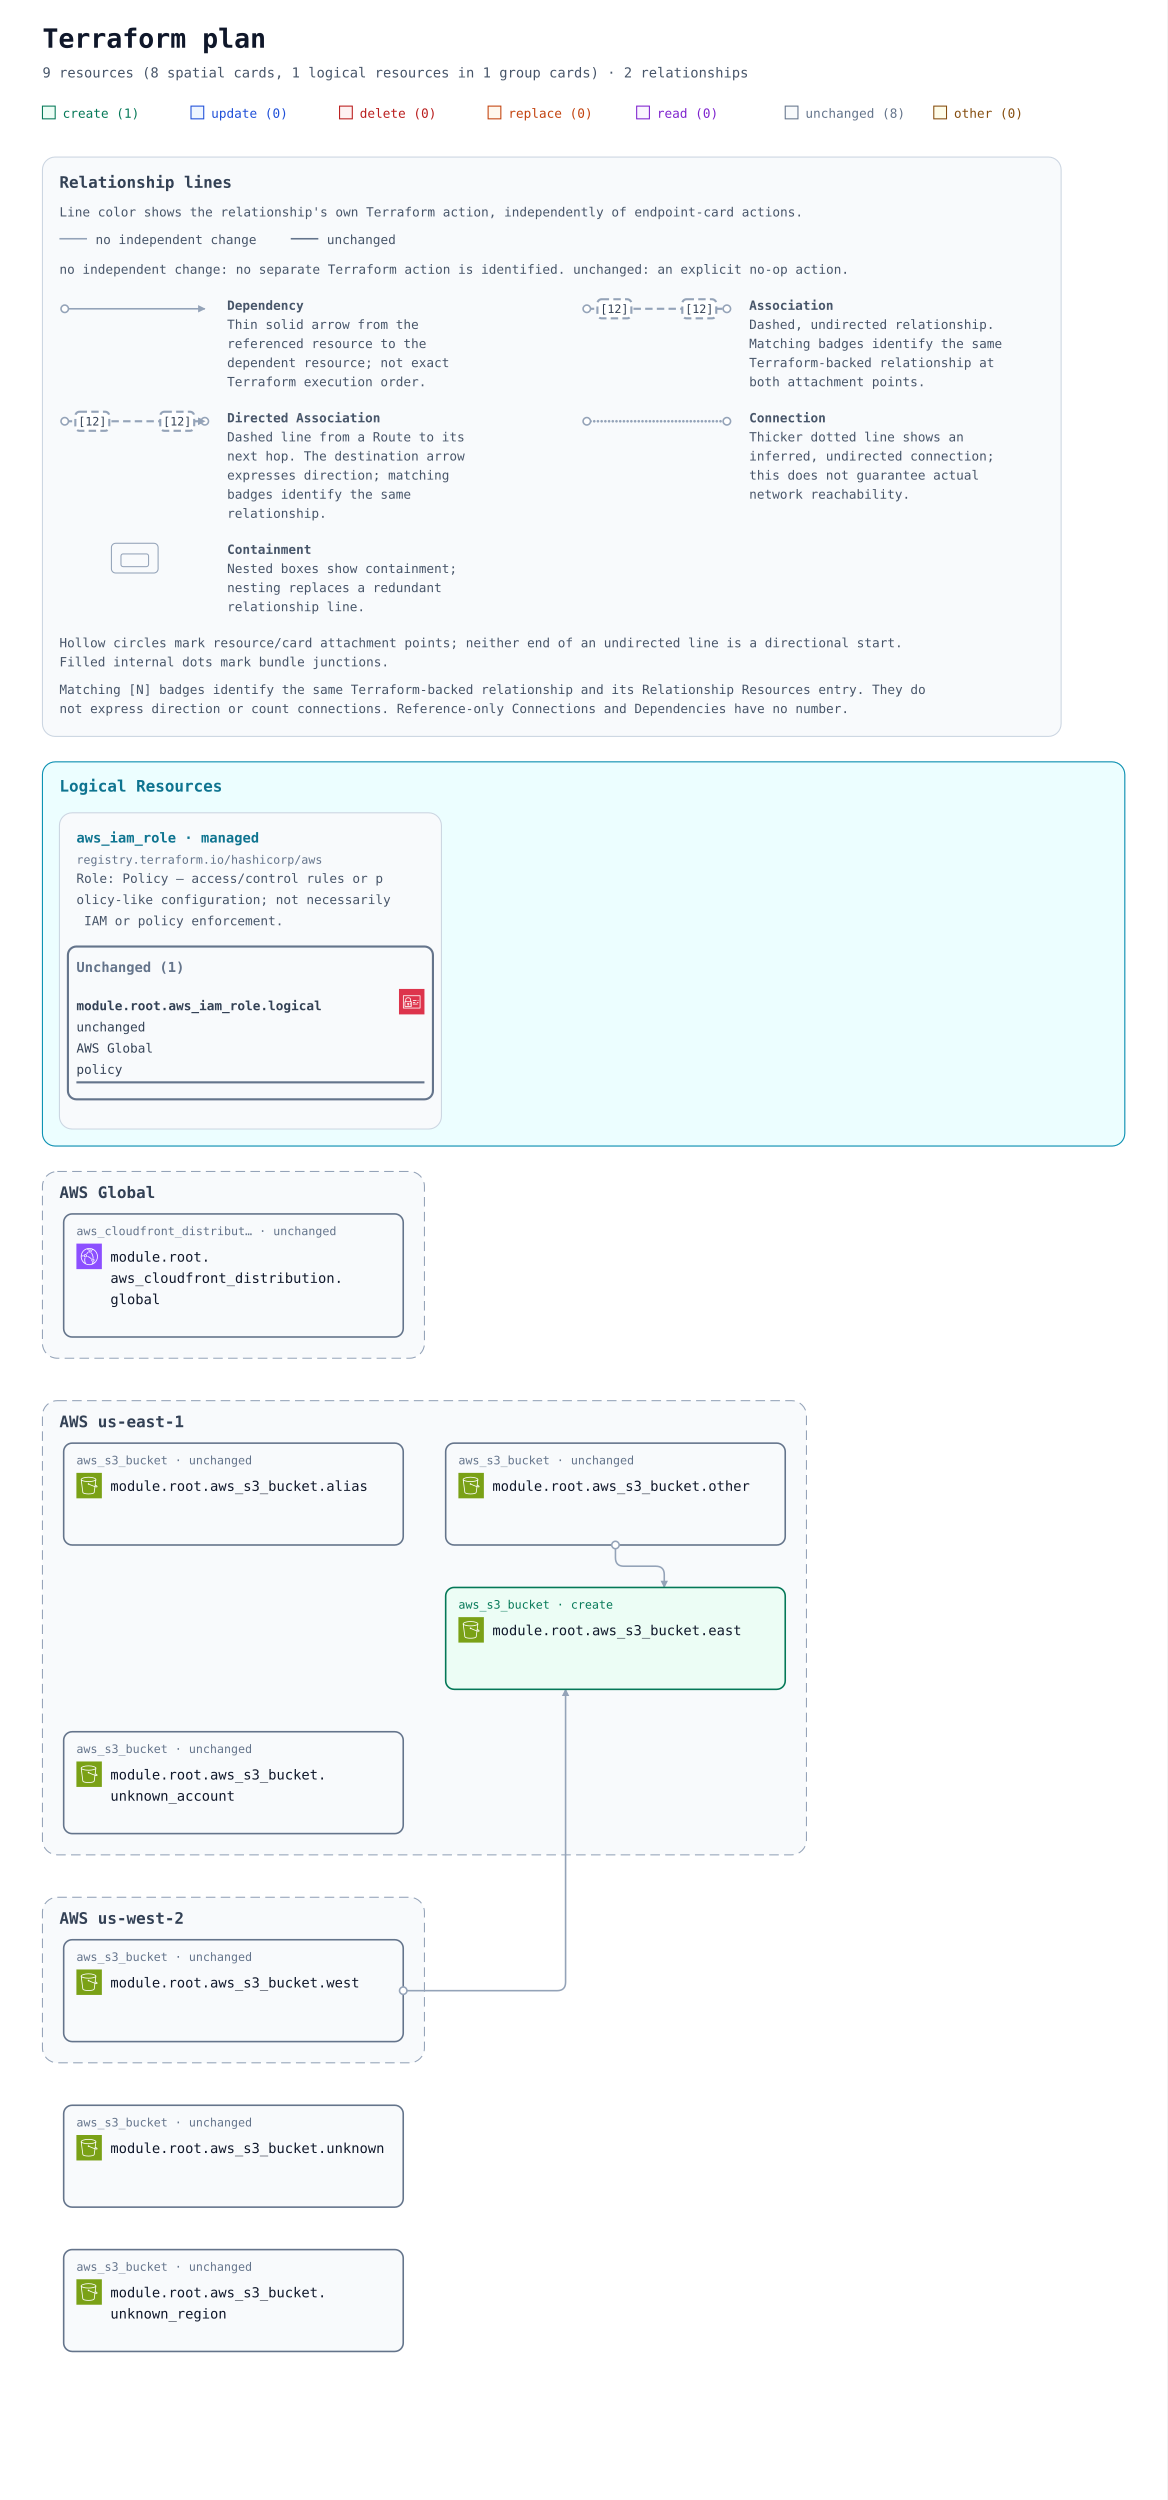
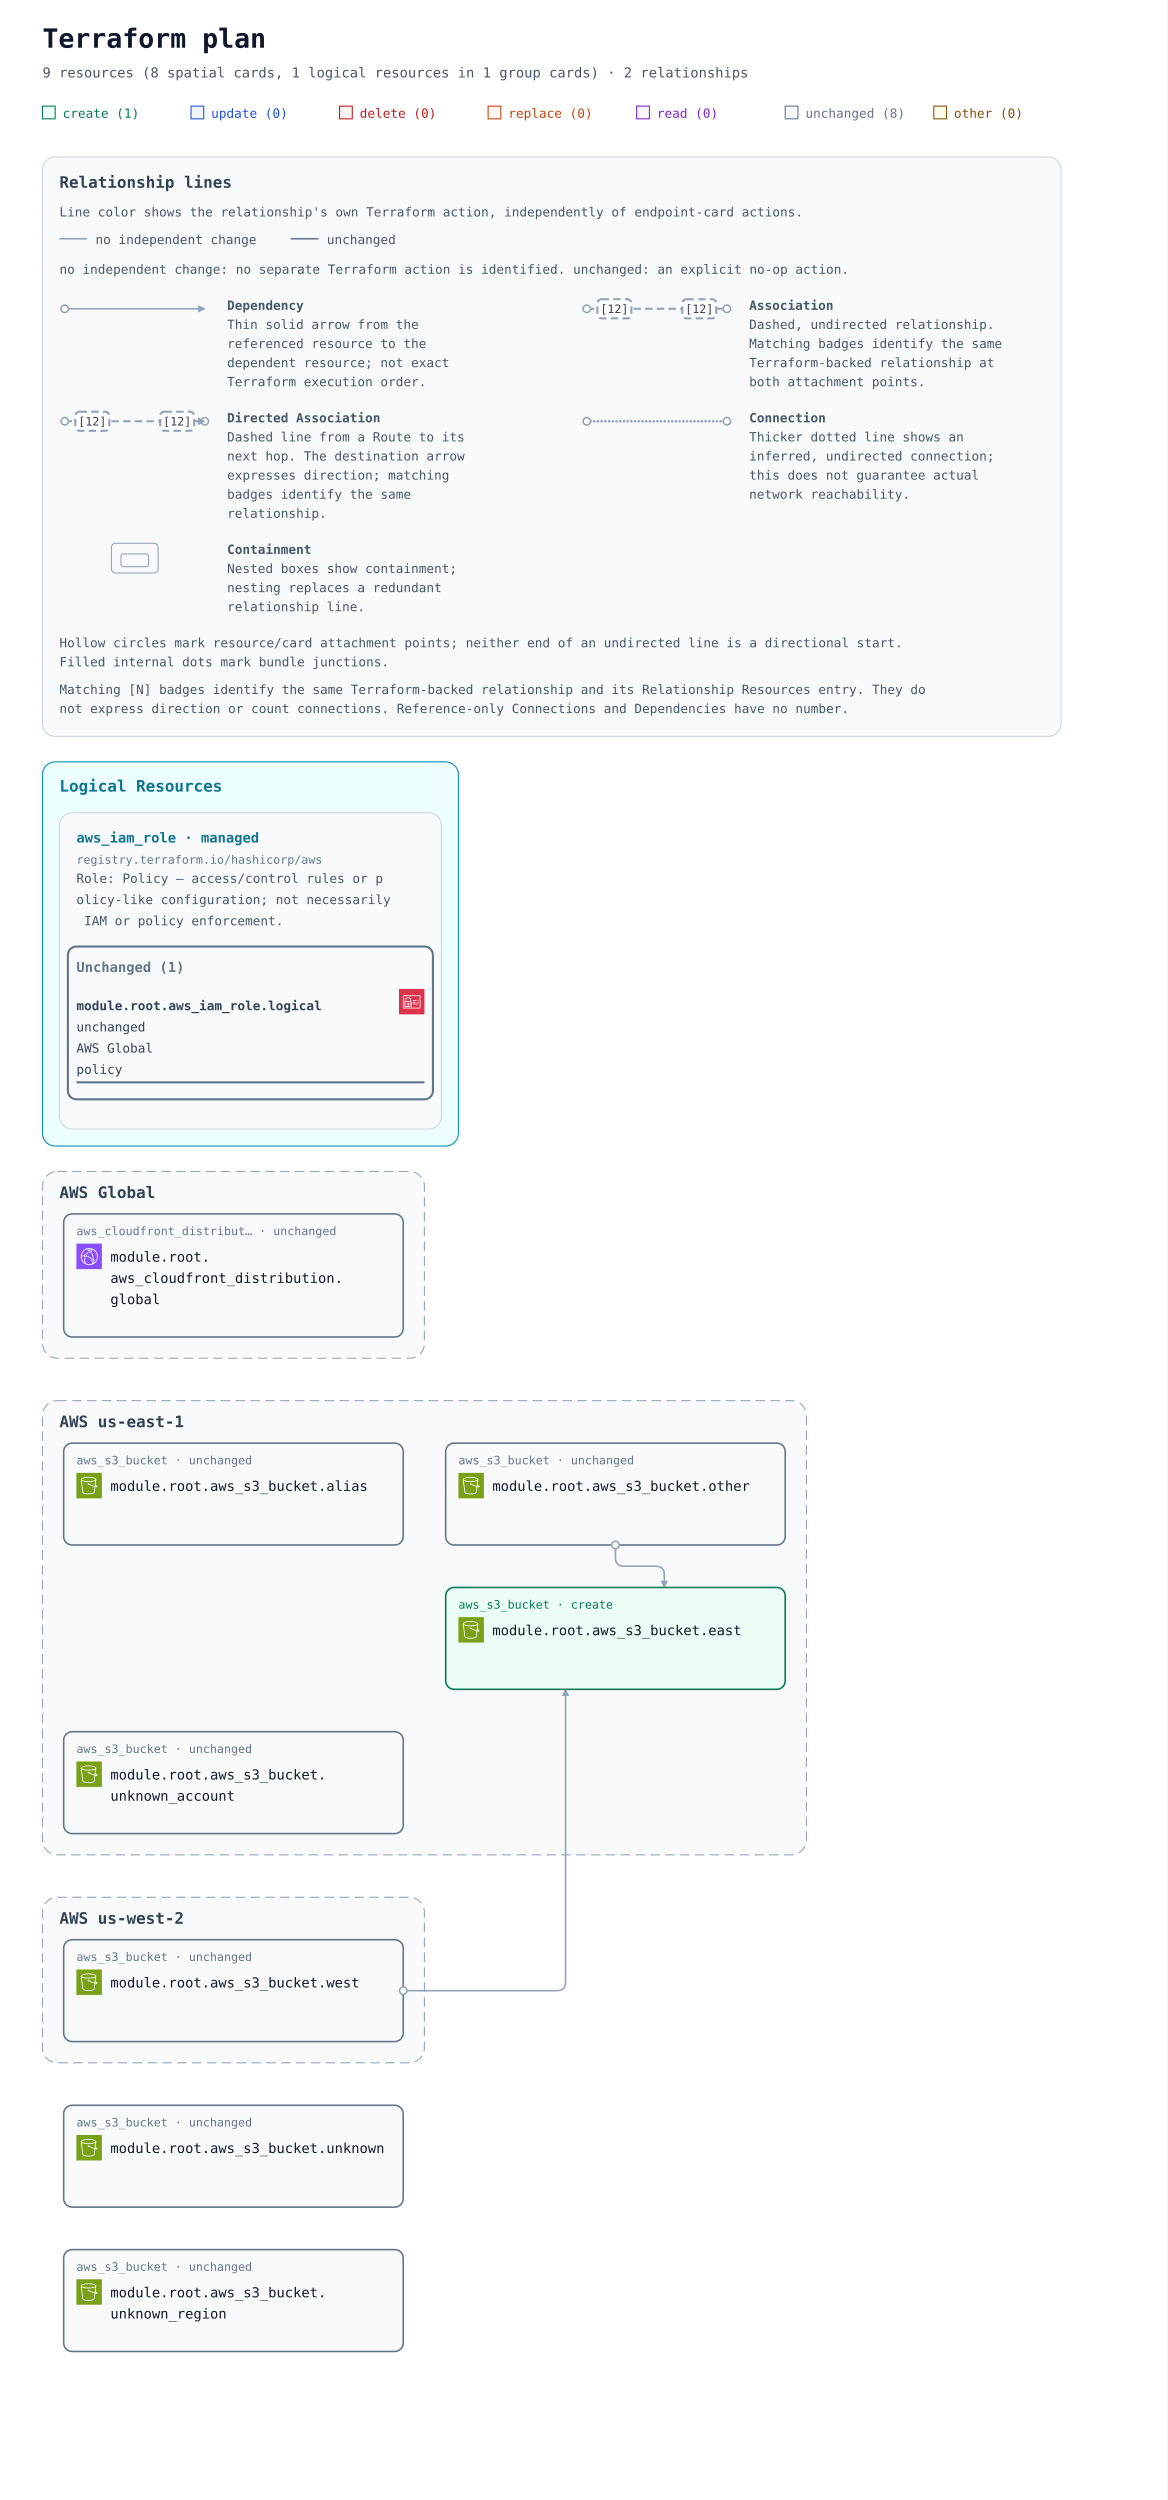
<svg xmlns="http://www.w3.org/2000/svg" width="1100" height="2356" viewBox="0 0 1100 2356" role="img" aria-labelledby="title description">
  <defs>
    <marker id="arrow" viewBox="0 0 10 10" refX="9" refY="5" markerWidth="7" markerHeight="7" markerUnits="userSpaceOnUse" orient="auto-start-reverse">
      <path d="M 0 0 L 10 5 L 0 10 z" fill="#94a3b8" />
    </marker>
    <symbol id="planorama-icon-aws-cloudfront" viewBox="0 0 64 64">
      <g>
        <g id="planorama-icon-aws-cloudfront-local-49636f6e2d4172636869746563747572652f34382f417263685f416d617a6f6e2d436c6f756446726f6e745f3438" stroke="none" stroke-width="1" fill="none" fill-rule="evenodd">
          <g id="planorama-icon-aws-cloudfront-local-49636f6e2d4172636869746563747572652d42472f34382f4e6574776f726b696e672d436f6e74656e742d44656c6976657279" fill="#8C4FFF">
            <rect id="planorama-icon-aws-cloudfront-local-52656374616e676c65" x="0" y="0" width="64" height="64" />
          </g>
          <path d="M41.5,43.5 C40.397,43.5 39.5,42.603 39.5,41.5 C39.5,40.397 40.397,39.5 41.5,39.5 C42.603,39.5 43.5,40.397 43.5,41.5 C43.5,42.603 42.603,43.5 41.5,43.5 L41.5,43.5 Z M41.5,37.5 C39.294,37.5 37.5,39.294 37.5,41.5 C37.5,43.706 39.294,45.5 41.5,45.5 C43.706,45.5 45.5,43.706 45.5,41.5 C45.5,39.294 43.706,37.5 41.5,37.5 L41.5,37.5 Z M22.5,32.5 C21.397,32.5 20.5,31.603 20.5,30.5 C20.5,29.397 21.397,28.5 22.5,28.5 C23.603,28.5 24.5,29.397 24.5,30.5 C24.5,31.603 23.603,32.5 22.5,32.5 L22.5,32.5 Z M22.5,26.5 C20.294,26.5 18.5,28.294 18.5,30.5 C18.5,32.706 20.294,34.5 22.5,34.5 C24.706,34.5 26.5,32.706 26.5,30.5 C26.5,28.294 24.706,26.5 22.5,26.5 L22.5,26.5 Z M45.389,47.124 C45.168,46.607 44.936,46.094 44.685,45.591 L42.896,46.486 C43.17,47.035 43.42,47.599 43.656,48.165 C42.82,48.762 41.943,49.288 41.028,49.74 C41.384,48.865 41.694,47.975 41.974,47.012 L40.054,46.454 C39.564,48.134 38.985,49.581 38.184,51.133 C36.357,51.698 34.452,52 32.5,52 C29.465,52 26.567,51.314 23.871,49.976 C22.503,46.615 21.838,43.534 21.838,40.559 C21.838,39.267 22.063,38.196 22.322,36.956 C22.386,36.652 22.45,36.343 22.514,36.024 L20.551,35.638 C20.49,35.949 20.427,36.25 20.365,36.545 C20.094,37.838 19.838,39.06 19.838,40.559 C19.838,43.074 20.274,45.644 21.154,48.354 C16.072,44.724 13,38.854 13,32.5 C13,32.389 13.01,32.273 13.012,32.161 C14.642,31.799 16.123,31.614 17.854,31.571 L17.804,29.572 C16.169,29.612 14.694,29.779 13.163,30.084 C14.081,22.683 19.212,16.394 26.323,14.019 C27.873,14.818 29.02,15.524 30.135,16.37 L31.344,14.776 C30.646,14.248 29.934,13.771 29.146,13.299 C30.244,13.108 31.363,13 32.5,13 C35.032,13 37.532,13.494 39.849,14.439 C39.342,14.593 38.82,14.763 38.243,14.971 L38.923,16.852 C40.316,16.349 41.408,16.04 42.571,15.821 C48.399,19.341 52,25.667 52,32.5 C52,38.156 49.605,43.416 45.389,47.124 L45.389,47.124 Z M43.008,13.749 C39.826,11.95 36.192,11 32.5,11 C30.392,11 28.324,11.301 26.357,11.895 C17.723,14.464 11.568,22.23 11.045,31.196 C11.01,31.625 11,32.062 11,32.5 C11,40.444 15.352,47.707 22.354,51.455 C25.459,53.12 28.968,54 32.5,54 C34.892,54 37.229,53.61 39.437,52.843 C41.684,52.086 43.773,50.963 45.646,49.507 C50.955,45.399 54,39.2 54,32.5 C54,24.732 49.787,17.546 43.008,13.749 L43.008,13.749 Z M38.384,37.411 L37.003,38.858 C34.022,36.015 31.047,34.146 27.637,32.975 L28.287,31.083 C31.979,32.351 35.188,34.362 38.384,37.411 L38.384,37.411 Z M38.444,22.364 C41.282,26.692 42.88,31.444 43.193,36.488 L41.197,36.612 C40.905,31.919 39.417,27.495 36.772,23.46 L38.444,22.364 Z M26.451,26.797 L24.773,25.708 C26.316,23.332 27.639,21.758 29.336,20.278 L30.65,21.786 C29.103,23.135 27.886,24.587 26.451,26.797 L26.451,26.797 Z M34.5,16.5 C35.603,16.5 36.5,17.397 36.5,18.5 C36.5,19.603 35.603,20.5 34.5,20.5 C33.397,20.5 32.5,19.603 32.5,18.5 C32.5,17.397 33.397,16.5 34.5,16.5 L34.5,16.5 Z M34.5,22.5 C36.706,22.5 38.5,20.706 38.5,18.5 C38.5,16.294 36.706,14.5 34.5,14.5 C32.294,14.5 30.5,16.294 30.5,18.5 C30.5,20.706 32.294,22.5 34.5,22.5 L34.5,22.5 Z" id="planorama-icon-aws-cloudfront-local-416d617a6f6e2d436c6f756446726f6e745f49636f6e5f34385f5371756964" fill="#FFFFFF" />
        </g>
      </g>
    </symbol>
    <symbol id="planorama-icon-aws-iam" viewBox="0 0 64 64">
      <g>
        <g id="planorama-icon-aws-iam-local-49636f6e2d4172636869746563747572652f34382f417263685f4157532d4964656e746974792d616e642d4163636573732d4d616e6167656d656e745f3438" stroke="none" stroke-width="1" fill="none" fill-rule="evenodd">
          <g id="planorama-icon-aws-iam-local-49636f6e2d4172636869746563747572652d42472f34382f53656375726974792d4964656e746974792d436f6d706c69616e6365" fill="#DD344C">
            <rect id="planorama-icon-aws-iam-local-52656374616e676c65" x="0" y="0" width="64" height="64" />
          </g>
          <path d="M12,47 L52,47 L52,18 L12,18 L12,47 Z M54,17 L54,48 C54,48.552 53.553,49 53,49 L11,49 C10.447,49 10,48.552 10,48 L10,17 C10,16.448 10.447,16 11,16 L53,16 C53.553,16 54,16.448 54,17 L54,17 Z M35,39 L47,39 L47,37 L35,37 L35,39 Z M45,35 L49,35 L49,33 L45,33 L45,35 Z M35,35 L41,35 L41,33 L35,33 L35,35 Z M22.5,37.5 C22.5,37.776 22.725,38 23,38 C23.275,38 23.5,37.776 23.5,37.5 C23.5,37.224 23.275,37 23,37 C22.725,37 22.5,37.224 22.5,37.5 L22.5,37.5 Z M25.5,37.5 C25.5,38.522 24.882,39.401 24,39.788 L24,42 L22,42 L22,39.788 C21.118,39.401 20.5,38.522 20.5,37.5 C20.5,36.122 21.621,35 23,35 C24.379,35 25.5,36.122 25.5,37.5 L25.5,37.5 Z M16,42.995 L29.995,43 L29.996,41 L27,41 L27,39 L29.997,39 L29.998,37 L27,37 L27,35 L29.999,35 L30,33.005 L16.005,33 L16,42.995 Z M18,31.001 L28.001,31.004 L28.002,26 C28.002,24.976 27.2,24.273 26.722,23.945 C25.847,23.345 24.174,23 23.002,23 L23,23 C20.873,23 18.003,24.232 18.002,26 L18,31.001 Z M14.293,44.701 C14.105,44.513 14,44.259 14,43.994 L14.005,32 C14.005,31.447 14.453,31 15.005,31 L16,31 L16.002,26 C16.003,22.911 19.876,21 23,21 L23.002,21 C24.567,21 26.653,21.473 27.854,22.295 C29.239,23.246 30.003,24.562 30.002,26 L30.001,31.005 L31,31.006 C31.266,31.006 31.52,31.111 31.707,31.299 C31.895,31.487 32,31.741 32,32.006 L31.995,44 C31.995,44.553 31.547,45 30.995,45 L15,44.994 C14.734,44.994 14.48,44.889 14.293,44.701 L14.293,44.701 Z M47,30 L49,30 L49,28 L47,28 L47,30 Z M35,30 L44,30 L44,28 L35,28 L35,30 Z" id="planorama-icon-aws-iam-local-4157532d4964656e746974792d616e642d4163636573732d4d616e6167656d656e745f49636f6e5f34385f5371756964" fill="#FFFFFF" />
        </g>
      </g>
    </symbol>
    <symbol id="planorama-icon-aws-s3" viewBox="0 0 64 64">
      <g>
        <g id="planorama-icon-aws-s3-local-49636f6e2d4172636869746563747572652f34382f417263685f416d617a6f6e2d53696d706c652d53746f726167652d536572766963655f3438" stroke="none" stroke-width="1" fill="none" fill-rule="evenodd">
          <g id="planorama-icon-aws-s3-local-49636f6e2d4172636869746563747572652d42472f34382f53746f72616765" fill="#7AA116">
            <rect id="planorama-icon-aws-s3-local-52656374616e676c65" x="0" y="0" width="64" height="64" />
          </g>
          <g id="planorama-icon-aws-s3-local-49636f6e2d536572766963652f34382f416d617a6f6e2d53696d706c652d53746f726167652d536572766963655f3438" transform="translate(10.9998, 10.0002)" fill="#FFFFFF">
            <path d="M36.759,23.948 L36.993,22.131 C39.166,23.385 39.842,24.121 40.037,24.424 C39.713,24.485 38.832,24.509 36.759,23.948 L36.759,23.948 Z M19.5,11 C9.125,11 2.382,8.488 2,6.696 L2,6.511 C2.349,5.392 8.14,2 19.5,2 C30.84,2 36.632,5.381 37,6.505 L37,6.616 C36.724,8.446 29.961,11 19.5,11 L19.5,11 Z M34.818,23.362 C30.053,21.797 23.912,18.979 21.594,17.888 C21.535,16.786 20.628,15.906 19.512,15.906 C18.358,15.906 17.418,16.845 17.418,18 C17.418,19.154 18.358,20.094 19.512,20.094 C19.969,20.094 20.389,19.942 20.733,19.693 C23.132,20.822 29.619,23.798 34.558,25.38 L32.837,38.724 C32.583,40.352 27.919,42 19.497,42 C11.072,42 6.405,40.352 6.155,38.751 L2.435,9.814 C5.945,11.915 12.749,13 19.5,13 C26.25,13 33.054,11.915 36.565,9.815 L34.818,23.362 Z M39,6.5 C39,3.431 30.661,0 19.5,0 C8.339,0 -3.55271368e-15,3.431 -3.55271368e-15,6.5 L-3.55271368e-15,7.043 L4.174,39.033 C4.875,43.516 15.123,44 19.497,44 C23.869,44 34.113,43.516 34.818,39.007 L36.501,25.947 C37.778,26.279 38.812,26.456 39.616,26.455 C40.606,26.455 41.273,26.203 41.697,25.697 C42.047,25.281 42.185,24.756 42.085,24.221 C41.857,23 40.403,21.712 37.37,20.044 L37.27,19.989 L39,7.044 L39,6.5 Z" id="planorama-icon-aws-s3-local-416d617a6f6e2d53696d706c652d53746f726167652d536572766963652d49636f6e5f34385f5371756964" />
          </g>
        </g>
      </g>
    </symbol>
  </defs>
  <rect width="100%" height="100%" fill="#ffffff" />
  <g font-family="ui-monospace, SFMono-Regular, Consolas, monospace">
    <text x="40" y="45" font-size="25" font-weight="700" fill="#0f172a">Terraform plan</text>
    <text x="40" y="73" font-size="13" fill="#475569">9 resources (8 spatial cards, 1 logical resources in 1 group cards) · 2 relationships</text>
    <rect x="40" y="100" width="12" height="12" fill="#ecfdf5" stroke="#047857" />
    <text x="59" y="111" font-size="12" fill="#047857">create (1)</text>
    <rect x="180" y="100" width="12" height="12" fill="#eff6ff" stroke="#1d4ed8" />
    <text x="199" y="111" font-size="12" fill="#1d4ed8">update (0)</text>
    <rect x="320" y="100" width="12" height="12" fill="#fef2f2" stroke="#b91c1c" />
    <text x="339" y="111" font-size="12" fill="#b91c1c">delete (0)</text>
    <rect x="460" y="100" width="12" height="12" fill="#fff7ed" stroke="#c2410c" />
    <text x="479" y="111" font-size="12" fill="#c2410c">replace (0)</text>
    <rect x="600" y="100" width="12" height="12" fill="#faf5ff" stroke="#7e22ce" />
    <text x="619" y="111" font-size="12" fill="#7e22ce">read (0)</text>
    <rect x="740" y="100" width="12" height="12" fill="#f8fafc" stroke="#64748b" />
    <text x="759" y="111" font-size="12" fill="#64748b">unchanged (8)</text>
    <rect x="880" y="100" width="12" height="12" fill="#fefce8" stroke="#854d0e" />
    <text x="899" y="111" font-size="12" fill="#854d0e">other (0)</text>
    <g id="relationship-legend" font-size="12" fill="#475569" transform="translate(40 148)">
      <rect width="960" height="546" rx="12" fill="#f8fafc" stroke="#cbd5e1" />
      <text x="16" y="29" font-size="15" font-weight="700" fill="#334155">Relationship lines</text>
      <text x="16" y="56">Line color shows the relationship's own Terraform action, independently of endpoint-card actions.</text>
      <path data-legend-action="none" d="M 16 77 H 42" fill="none" stroke="#94a3b8" stroke-width="1.5" />
      <text x="50" y="82">no independent change</text>
      <path data-legend-action="unchanged" d="M 234 77 H 260" fill="none" stroke="#64748b" stroke-width="1.5" />
      <text x="268" y="82">unchanged</text>
      <text x="16" y="110">no independent change: no separate Terraform action is identified. unchanged: an explicit no-op action.</text>
      <g data-legend-entry="dependency" transform="translate(0 132)">
        <g data-legend-sample="dependency">
          <path data-legend-kind="dependency" data-directionality="directed" d="M 21 11 H 153" fill="none" stroke="#94a3b8" stroke-width="1.5" marker-end="url(#arrow)" />
          <circle data-legend-endpoint="source" cx="21" cy="11" r="3.5" fill="#ffffff" stroke="#94a3b8" stroke-width="1.5" />
        </g>
        <text x="174" y="12" font-weight="700">Dependency</text>
        <text x="174" y="30">Thin solid arrow from the</text>
        <text x="174" y="48">referenced resource to the</text>
        <text x="174" y="66">dependent resource; not exact</text>
        <text x="174" y="84">Terraform execution order.</text>
      </g>
      <g data-legend-entry="association" transform="translate(492 132)">
        <g data-legend-sample="association">
          <path data-legend-kind="association" data-directionality="undirected" d="M 21 11 H 153" fill="none" stroke="#94a3b8" stroke-width="2" stroke-dasharray="7 4" />
          <circle data-legend-endpoint="source" cx="21" cy="11" r="3.5" fill="#ffffff" stroke="#94a3b8" stroke-width="1.5" />
          <circle data-legend-endpoint="target" cx="153" cy="11" r="3.5" fill="#ffffff" stroke="#94a3b8" stroke-width="1.5" />
          <g data-legend-badge="source">
            <rect x="31" y="2" width="32" height="18" rx="4" fill="#ffffff" stroke="#94a3b8" stroke-width="2" stroke-dasharray="7 4" />
            <text x="47" y="15" text-anchor="middle" font-size="11" fill="#334155">[12]</text>
          </g>
          <g data-legend-badge="target">
            <rect x="111" y="2" width="32" height="18" rx="4" fill="#ffffff" stroke="#94a3b8" stroke-width="2" stroke-dasharray="7 4" />
            <text x="127" y="15" text-anchor="middle" font-size="11" fill="#334155">[12]</text>
          </g>
        </g>
        <text x="174" y="12" font-weight="700">Association</text>
        <text x="174" y="30">Dashed, undirected relationship.</text>
        <text x="174" y="48">Matching badges identify the same</text>
        <text x="174" y="66">Terraform-backed relationship at</text>
        <text x="174" y="84">both attachment points.</text>
      </g>
      <g data-legend-entry="directed-association" transform="translate(0 238)">
        <g data-legend-sample="directed-association">
          <path data-legend-kind="directed-association" data-directionality="directed" d="M 21 11 H 153" fill="none" stroke="#94a3b8" stroke-width="2" stroke-dasharray="7 4" marker-end="url(#arrow)" />
          <circle data-legend-endpoint="source" cx="21" cy="11" r="3.5" fill="#ffffff" stroke="#94a3b8" stroke-width="1.5" />
          <circle data-legend-endpoint="target" cx="153" cy="11" r="3.5" fill="#ffffff" stroke="#94a3b8" stroke-width="1.5" />
          <path data-legend-arrow="true" d="M 146.7 7.5 L 153.7 11 L 146.7 14.5 Z" fill="#94a3b8" />
          <g data-legend-badge="source">
            <rect x="31" y="2" width="32" height="18" rx="4" fill="#ffffff" stroke="#94a3b8" stroke-width="2" stroke-dasharray="7 4" />
            <text x="47" y="15" text-anchor="middle" font-size="11" fill="#334155">[12]</text>
          </g>
          <g data-legend-badge="target">
            <rect x="111" y="2" width="32" height="18" rx="4" fill="#ffffff" stroke="#94a3b8" stroke-width="2" stroke-dasharray="7 4" />
            <text x="127" y="15" text-anchor="middle" font-size="11" fill="#334155">[12]</text>
          </g>
        </g>
        <text x="174" y="12" font-weight="700">Directed Association</text>
        <text x="174" y="30">Dashed line from a Route to its</text>
        <text x="174" y="48">next hop. The destination arrow</text>
        <text x="174" y="66">expresses direction; matching</text>
        <text x="174" y="84">badges identify the same</text>
        <text x="174" y="102">relationship.</text>
      </g>
      <g data-legend-entry="connection" transform="translate(492 238)">
        <g data-legend-sample="connection">
          <path data-legend-kind="connection" data-directionality="undirected" d="M 21 11 H 153" fill="none" stroke="#94a3b8" stroke-width="2.5" stroke-dasharray="0 3.5" stroke-linecap="round" />
          <circle data-legend-endpoint="source" cx="21" cy="11" r="3.5" fill="#ffffff" stroke="#94a3b8" stroke-width="1.5" />
          <circle data-legend-endpoint="target" cx="153" cy="11" r="3.5" fill="#ffffff" stroke="#94a3b8" stroke-width="1.5" />
        </g>
        <text x="174" y="12" font-weight="700">Connection</text>
        <text x="174" y="30">Thicker dotted line shows an</text>
        <text x="174" y="48">inferred, undirected connection;</text>
        <text x="174" y="66">this does not guarantee actual</text>
        <text x="174" y="84">network reachability.</text>
      </g>
      <g data-legend-entry="containment" transform="translate(0 362)">
        <g data-legend-sample="containment">
          <g data-legend-kind="containment" fill="none" stroke="#94a3b8">
            <rect x="65" y="2" width="44" height="28" rx="4" />
            <rect x="74" y="12" width="26" height="12" rx="2" />
          </g>
        </g>
        <text x="174" y="12" font-weight="700">Containment</text>
        <text x="174" y="30">Nested boxes show containment;</text>
        <text x="174" y="48">nesting replaces a redundant</text>
        <text x="174" y="66">relationship line.</text>
      </g>
      <text x="16" y="462">Hollow circles mark resource/card attachment points; neither end of an undirected line is a directional start.</text>
      <text x="16" y="480">Filled internal dots mark bundle junctions.</text>
      <text x="16" y="506">Matching [N] badges identify the same Terraform-backed relationship and its Relationship Resources entry. They do</text>
      <text x="16" y="524">not express direction or count connections. Reference-only Connections and Dependencies have no number.</text>
    </g>
    <g transform="translate(0 558)">
      <g data-annotation-area="true">
        <g data-annotation-card="true" transform="translate(40 160)">
-           <rect width="1020" height="362" rx="12" fill="#f8fafc" stroke="#cbd5e1" />
+           <rect width="392" height="362" rx="12" fill="#f8fafc" stroke="#cbd5e1" />
          <g data-annotation-section="Logical Resources">
-             <rect width="1020" height="362" rx="12" fill="#ecfeff" stroke="#0891b2" />
+             <rect width="392" height="362" rx="12" fill="#ecfeff" stroke="#0891b2" />
            <text x="16" y="28" font-size="15" font-weight="700" fill="#0e7490">Logical Resources</text>
            <g data-annotation-card="true" transform="translate(16 48)">
              <rect width="360" height="298" rx="12" fill="#f8fafc" stroke="#cbd5e1" />
              <g data-logical-group="true" data-provider-source="registry.terraform.io/hashicorp/aws" data-resource-type="aws_iam_role" data-mode="managed">
                <text x="16" y="28" font-size="13" font-weight="700" fill="#0e7490">aws_iam_role · managed</text>
                <text x="16" y="48" font-size="11" fill="#64748b">registry.terraform.io/hashicorp/aws</text>
                <text data-role-explanation="true" x="16" y="66" font-size="12" fill="#475569" xml:space="preserve">Role: Policy — access/control rules or p</text>
                <text data-role-explanation="true" x="16" y="86" font-size="12" fill="#475569" xml:space="preserve">olicy-like configuration; not necessarily</text>
                <text data-role-explanation="true" x="16" y="106" font-size="12" fill="#475569" xml:space="preserve"> IAM or policy enforcement.</text>
                <g data-action-section="unchanged">
                  <rect x="8" y="126" width="344" height="144" rx="8" fill="none" stroke="#64748b" stroke-width="2" />
                  <text x="16" y="150" font-size="13" font-weight="700" fill="#64748b">Unchanged (1)</text>
                  <g id="resource-6177735f69616d5f726f6c652e6c6f676963616c-current" data-architecture-id="terraform:6177735f69616d5f726f6c652e6c6f676963616c-current" data-entity-kind="terraform" data-placement="logical" data-terraform-address="aws_iam_role.logical" data-qualified-address="module.root.aws_iam_role.logical" data-mode="managed" transform="translate(0 158)" data-role="policy">
                    <use href="#planorama-icon-aws-iam" x="320" y="8" width="24" height="24" aria-hidden="true" />
                    <text x="16" y="28" font-size="12" fill="#334155" xml:space="preserve" font-weight="700">module.root.aws_iam_role.logical</text>
                    <text x="16" y="48" font-size="12" fill="#334155" xml:space="preserve">unchanged</text>
                    <text x="16" y="68" font-size="12" fill="#334155" xml:space="preserve">AWS Global</text>
                    <text x="16" y="88" font-size="12" fill="#334155" xml:space="preserve">policy</text>
                    <line data-resource-underline="true" x1="16" y1="96" x2="344" y2="96" stroke="#64748b" stroke-width="2" />
                  </g>
                </g>
              </g>
            </g>
          </g>
        </g>
      </g>
      <g data-architecture="true" transform="translate(0 386)">
        <g data-deployment-scope="true" data-scope-provider="AWS" data-global="true">
          <rect x="40" y="160" width="360" height="176" rx="14" fill="#f8fafc" stroke="#94a3b8" stroke-dasharray="9 5" />
          <text x="56" y="185" font-size="15" font-weight="700" fill="#334155">AWS Global</text>
        </g>
        <g data-deployment-scope="true" data-scope-provider="AWS" data-region="us-east-1">
          <rect x="40" y="376" width="720" height="428" rx="14" fill="#f8fafc" stroke="#94a3b8" stroke-dasharray="9 5" />
          <text x="56" y="401" font-size="15" font-weight="700" fill="#334155">AWS us-east-1</text>
        </g>
        <g data-deployment-scope="true" data-scope-provider="AWS" data-region="us-west-2">
          <rect x="40" y="844" width="360" height="156" rx="14" fill="#f8fafc" stroke="#94a3b8" stroke-dasharray="9 5" />
          <text x="56" y="869" font-size="15" font-weight="700" fill="#334155">AWS us-west-2</text>
        </g>
        <path d="M 580 512 L 580 524 Q 580 532 588 532 L 618 532 Q 626 532 626 540 L 626 552 " data-edge-kind="dependency" data-directionality="directed" data-source="resource-6177735f73335f6275636b65742e6f74686572-current" data-target="resource-6177735f73335f6275636b65742e65617374-current" fill="none" stroke="#94a3b8" stroke-width="1.5" stroke-linejoin="round" marker-end="url(#arrow)" />
        <path d="M 380 932 L 525 932 Q 533 932 533 924 L 533 648 " data-edge-kind="dependency" data-directionality="directed" data-source="resource-6177735f73335f6275636b65742e77657374-current" data-target="resource-6177735f73335f6275636b65742e65617374-current" fill="none" stroke="#94a3b8" stroke-width="1.5" stroke-linejoin="round" marker-end="url(#arrow)" />
        <g id="resource-6177735f636c6f756466726f6e745f646973747269627574696f6e2e676c6f62616c-current" data-architecture-id="terraform:6177735f636c6f756466726f6e745f646973747269627574696f6e2e676c6f62616c-current" data-qualified-address="module.root.aws_cloudfront_distribution.global" data-terraform-address="aws_cloudfront_distribution.global">
          <rect x="60" y="200" width="320" height="116" rx="8" fill="#f8fafc" stroke="#64748b" stroke-width="1.5" data-mode="managed" />
          <text x="72" y="220" font-size="11" fill="#64748b">aws_cloudfront_distribut… · unchanged</text>
          <use href="#planorama-icon-aws-cloudfront" x="72" y="228" width="24" height="24" aria-hidden="true" />
          <text x="104" y="245" font-size="13" fill="#0f172a" xml:space="preserve">module.root.</text>
          <text x="104" y="265" font-size="13" fill="#0f172a" xml:space="preserve">aws_cloudfront_distribution.</text>
          <text x="104" y="285" font-size="13" fill="#0f172a" xml:space="preserve">global</text>
        </g>
        <g id="resource-6177735f73335f6275636b65742e616c696173-current" data-architecture-id="terraform:6177735f73335f6275636b65742e616c696173-current" data-qualified-address="module.root.aws_s3_bucket.alias" data-terraform-address="aws_s3_bucket.alias">
          <rect x="60" y="416" width="320" height="96" rx="8" fill="#f8fafc" stroke="#64748b" stroke-width="1.5" data-mode="managed" />
          <text x="72" y="436" font-size="11" fill="#64748b">aws_s3_bucket · unchanged</text>
          <use href="#planorama-icon-aws-s3" x="72" y="444" width="24" height="24" aria-hidden="true" />
          <text x="104" y="461" font-size="13" fill="#0f172a" xml:space="preserve">module.root.aws_s3_bucket.alias</text>
        </g>
        <g id="resource-6177735f73335f6275636b65742e65617374-current" data-architecture-id="terraform:6177735f73335f6275636b65742e65617374-current" data-qualified-address="module.root.aws_s3_bucket.east" data-terraform-address="aws_s3_bucket.east">
          <rect x="420" y="552" width="320" height="96" rx="8" fill="#ecfdf5" stroke="#047857" stroke-width="1.5" data-mode="managed" />
          <text x="432" y="572" font-size="11" fill="#047857">aws_s3_bucket · create</text>
          <use href="#planorama-icon-aws-s3" x="432" y="580" width="24" height="24" aria-hidden="true" />
          <text x="464" y="597" font-size="13" fill="#0f172a" xml:space="preserve">module.root.aws_s3_bucket.east</text>
        </g>
        <g id="resource-6177735f73335f6275636b65742e6f74686572-current" data-architecture-id="terraform:6177735f73335f6275636b65742e6f74686572-current" data-qualified-address="module.root.aws_s3_bucket.other" data-terraform-address="aws_s3_bucket.other">
          <rect x="420" y="416" width="320" height="96" rx="8" fill="#f8fafc" stroke="#64748b" stroke-width="1.5" data-mode="managed" />
          <text x="432" y="436" font-size="11" fill="#64748b">aws_s3_bucket · unchanged</text>
          <use href="#planorama-icon-aws-s3" x="432" y="444" width="24" height="24" aria-hidden="true" />
          <text x="464" y="461" font-size="13" fill="#0f172a" xml:space="preserve">module.root.aws_s3_bucket.other</text>
        </g>
        <g id="resource-6177735f73335f6275636b65742e756e6b6e6f776e-current" data-architecture-id="terraform:6177735f73335f6275636b65742e756e6b6e6f776e-current" data-qualified-address="module.root.aws_s3_bucket.unknown" data-terraform-address="aws_s3_bucket.unknown">
          <rect x="60" y="1040" width="320" height="96" rx="8" fill="#f8fafc" stroke="#64748b" stroke-width="1.5" data-mode="managed" />
          <text x="72" y="1060" font-size="11" fill="#64748b">aws_s3_bucket · unchanged</text>
          <use href="#planorama-icon-aws-s3" x="72" y="1068" width="24" height="24" aria-hidden="true" />
          <text x="104" y="1085" font-size="13" fill="#0f172a" xml:space="preserve">module.root.aws_s3_bucket.unknown</text>
        </g>
        <g id="resource-6177735f73335f6275636b65742e756e6b6e6f776e5f6163636f756e74-current" data-architecture-id="terraform:6177735f73335f6275636b65742e756e6b6e6f776e5f6163636f756e74-current" data-qualified-address="module.root.aws_s3_bucket.unknown_account" data-terraform-address="aws_s3_bucket.unknown_account">
          <rect x="60" y="688" width="320" height="96" rx="8" fill="#f8fafc" stroke="#64748b" stroke-width="1.5" data-mode="managed" />
          <text x="72" y="708" font-size="11" fill="#64748b">aws_s3_bucket · unchanged</text>
          <use href="#planorama-icon-aws-s3" x="72" y="716" width="24" height="24" aria-hidden="true" />
          <text x="104" y="733" font-size="13" fill="#0f172a" xml:space="preserve">module.root.aws_s3_bucket.</text>
          <text x="104" y="753" font-size="13" fill="#0f172a" xml:space="preserve">unknown_account</text>
        </g>
        <g id="resource-6177735f73335f6275636b65742e756e6b6e6f776e5f726567696f6e-current" data-architecture-id="terraform:6177735f73335f6275636b65742e756e6b6e6f776e5f726567696f6e-current" data-qualified-address="module.root.aws_s3_bucket.unknown_region" data-terraform-address="aws_s3_bucket.unknown_region">
          <rect x="60" y="1176" width="320" height="96" rx="8" fill="#f8fafc" stroke="#64748b" stroke-width="1.5" data-mode="managed" />
          <text x="72" y="1196" font-size="11" fill="#64748b">aws_s3_bucket · unchanged</text>
          <use href="#planorama-icon-aws-s3" x="72" y="1204" width="24" height="24" aria-hidden="true" />
          <text x="104" y="1221" font-size="13" fill="#0f172a" xml:space="preserve">module.root.aws_s3_bucket.</text>
          <text x="104" y="1241" font-size="13" fill="#0f172a" xml:space="preserve">unknown_region</text>
        </g>
        <g id="resource-6177735f73335f6275636b65742e77657374-current" data-architecture-id="terraform:6177735f73335f6275636b65742e77657374-current" data-qualified-address="module.root.aws_s3_bucket.west" data-terraform-address="aws_s3_bucket.west">
          <rect x="60" y="884" width="320" height="96" rx="8" fill="#f8fafc" stroke="#64748b" stroke-width="1.5" data-mode="managed" />
          <text x="72" y="904" font-size="11" fill="#64748b">aws_s3_bucket · unchanged</text>
          <use href="#planorama-icon-aws-s3" x="72" y="912" width="24" height="24" aria-hidden="true" />
          <text x="104" y="929" font-size="13" fill="#0f172a" xml:space="preserve">module.root.aws_s3_bucket.west</text>
        </g>
        <g data-endpoints="true" data-source="resource-6177735f73335f6275636b65742e6f74686572-current" data-target="resource-6177735f73335f6275636b65742e65617374-current" aria-hidden="true">
          <circle data-endpoint="source" cx="580" cy="512" r="3.5" fill="#ffffff" stroke="#94a3b8" stroke-width="1.5" />
        </g>
        <g data-endpoints="true" data-source="resource-6177735f73335f6275636b65742e77657374-current" data-target="resource-6177735f73335f6275636b65742e65617374-current" aria-hidden="true">
          <circle data-endpoint="source" cx="380" cy="932" r="3.5" fill="#ffffff" stroke="#94a3b8" stroke-width="1.5" />
        </g>
      </g>
    </g>
  </g>
</svg>
